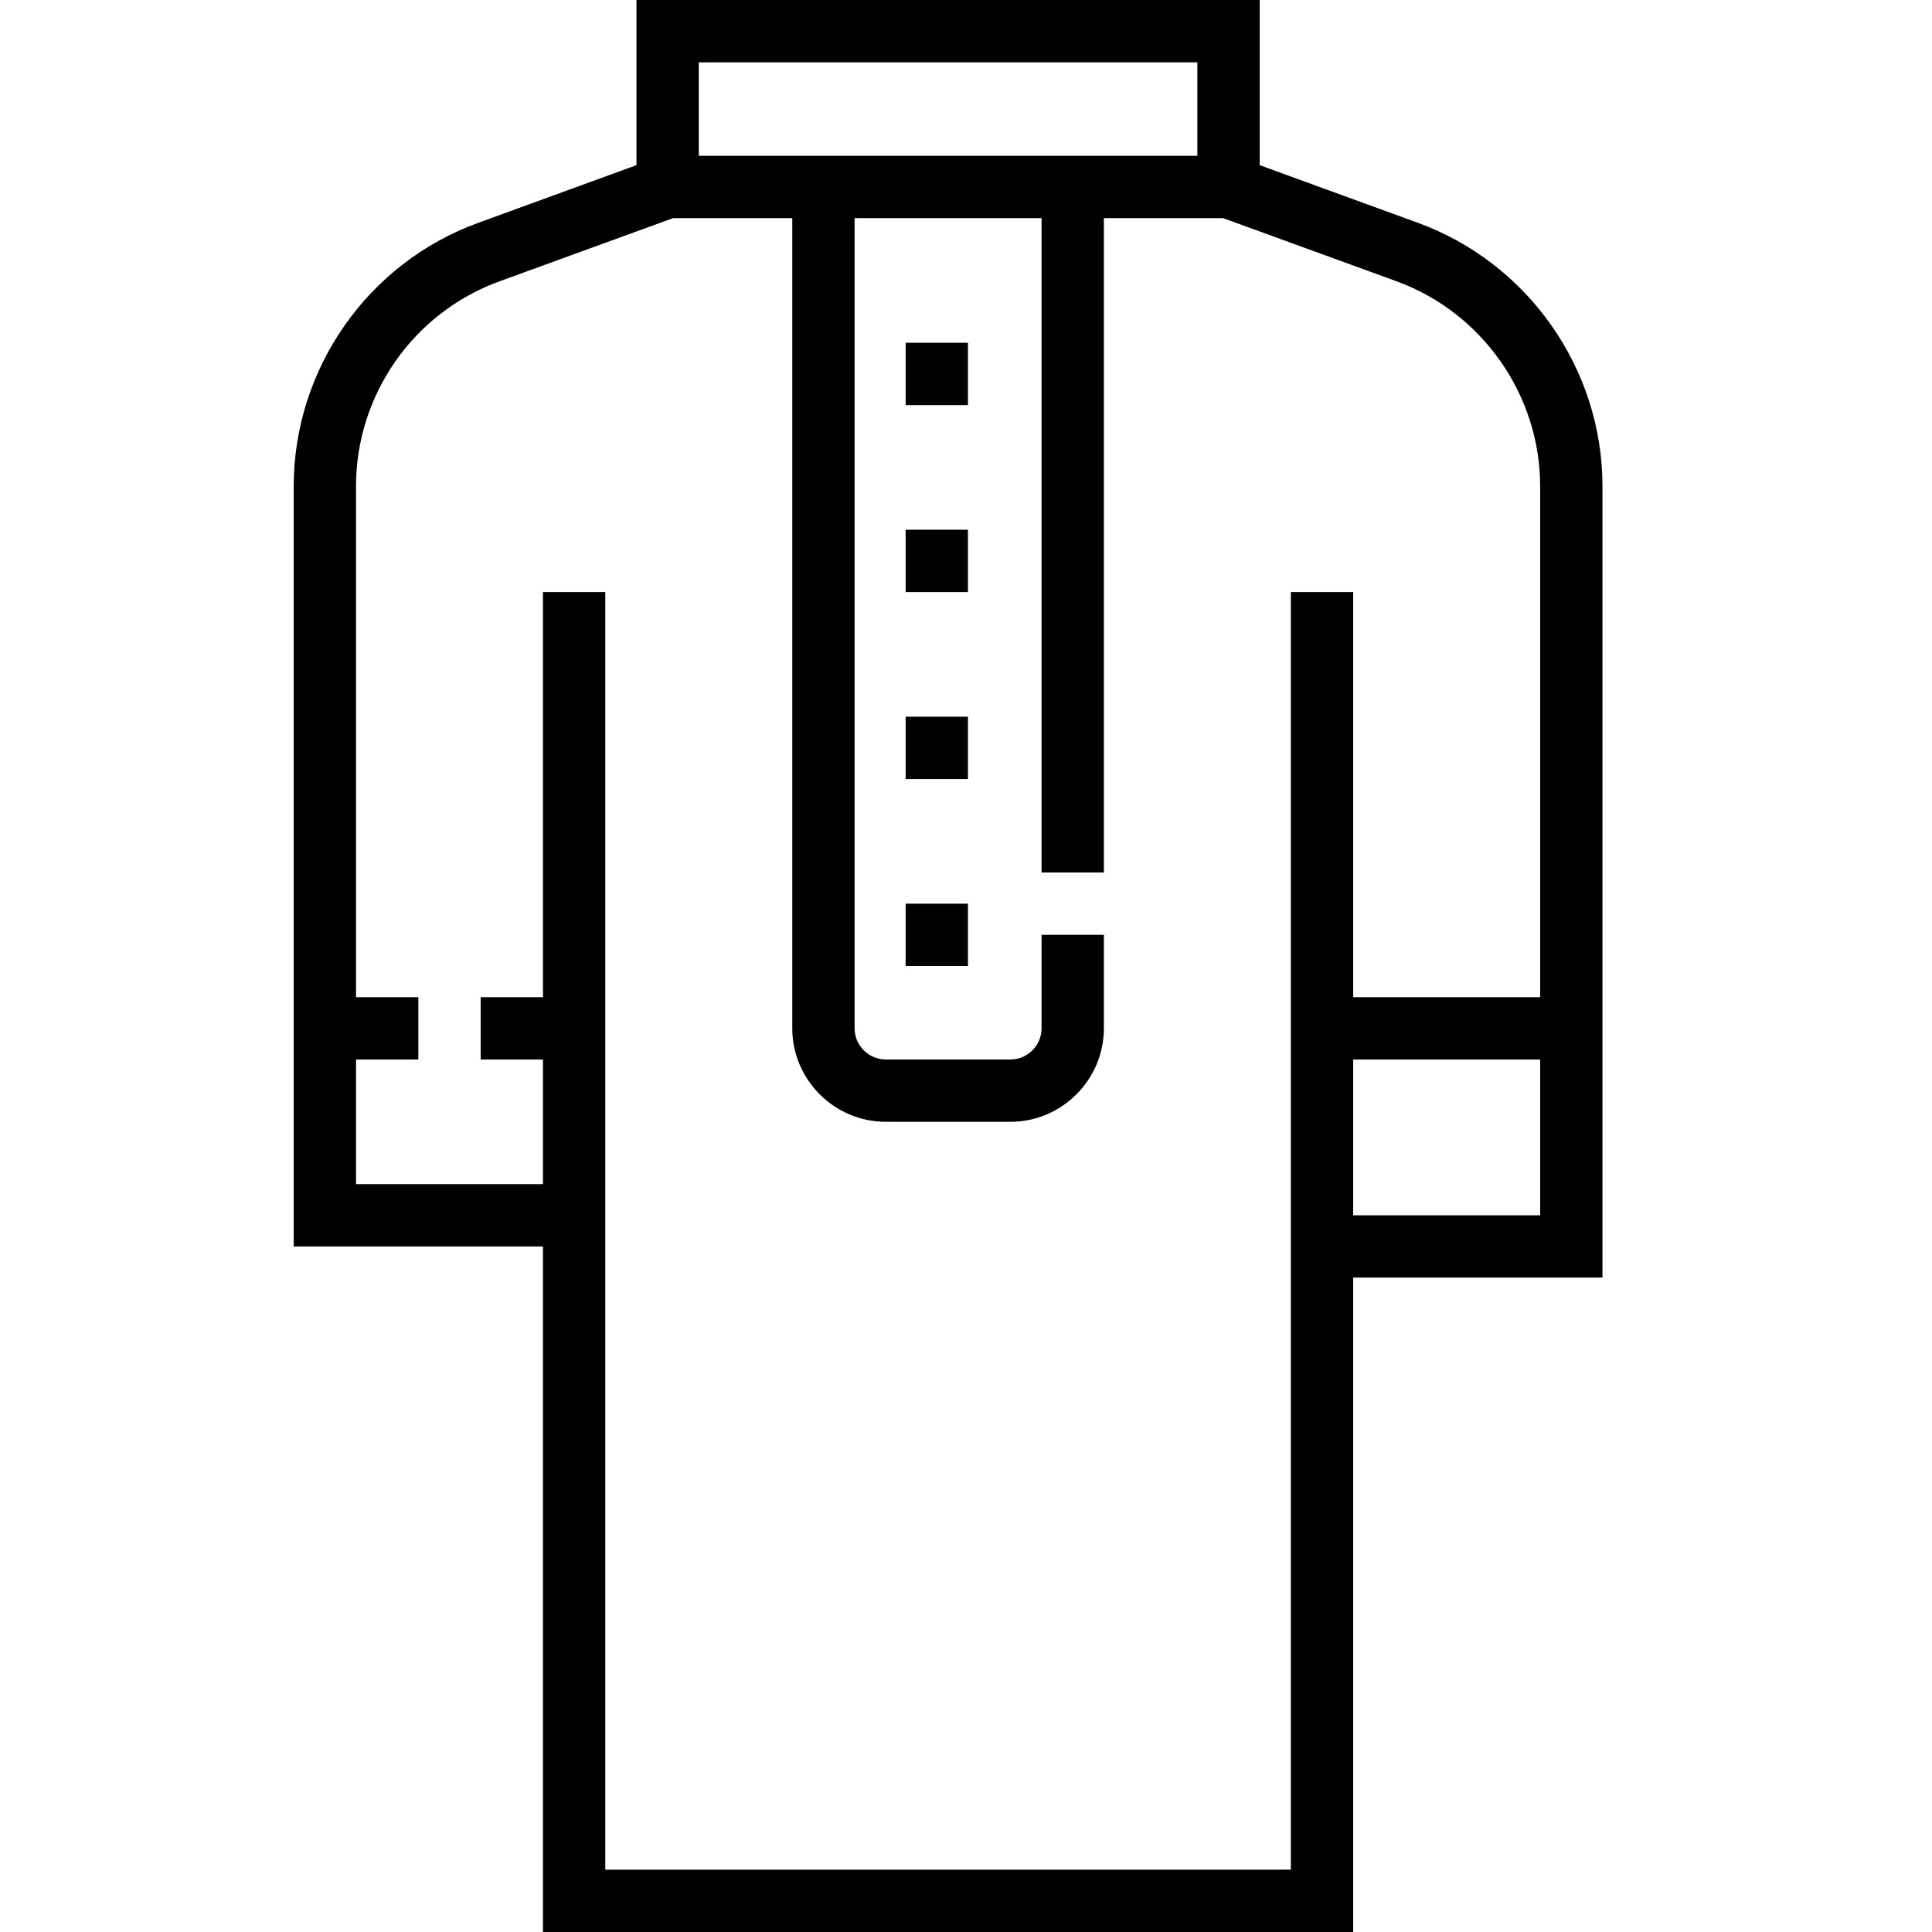
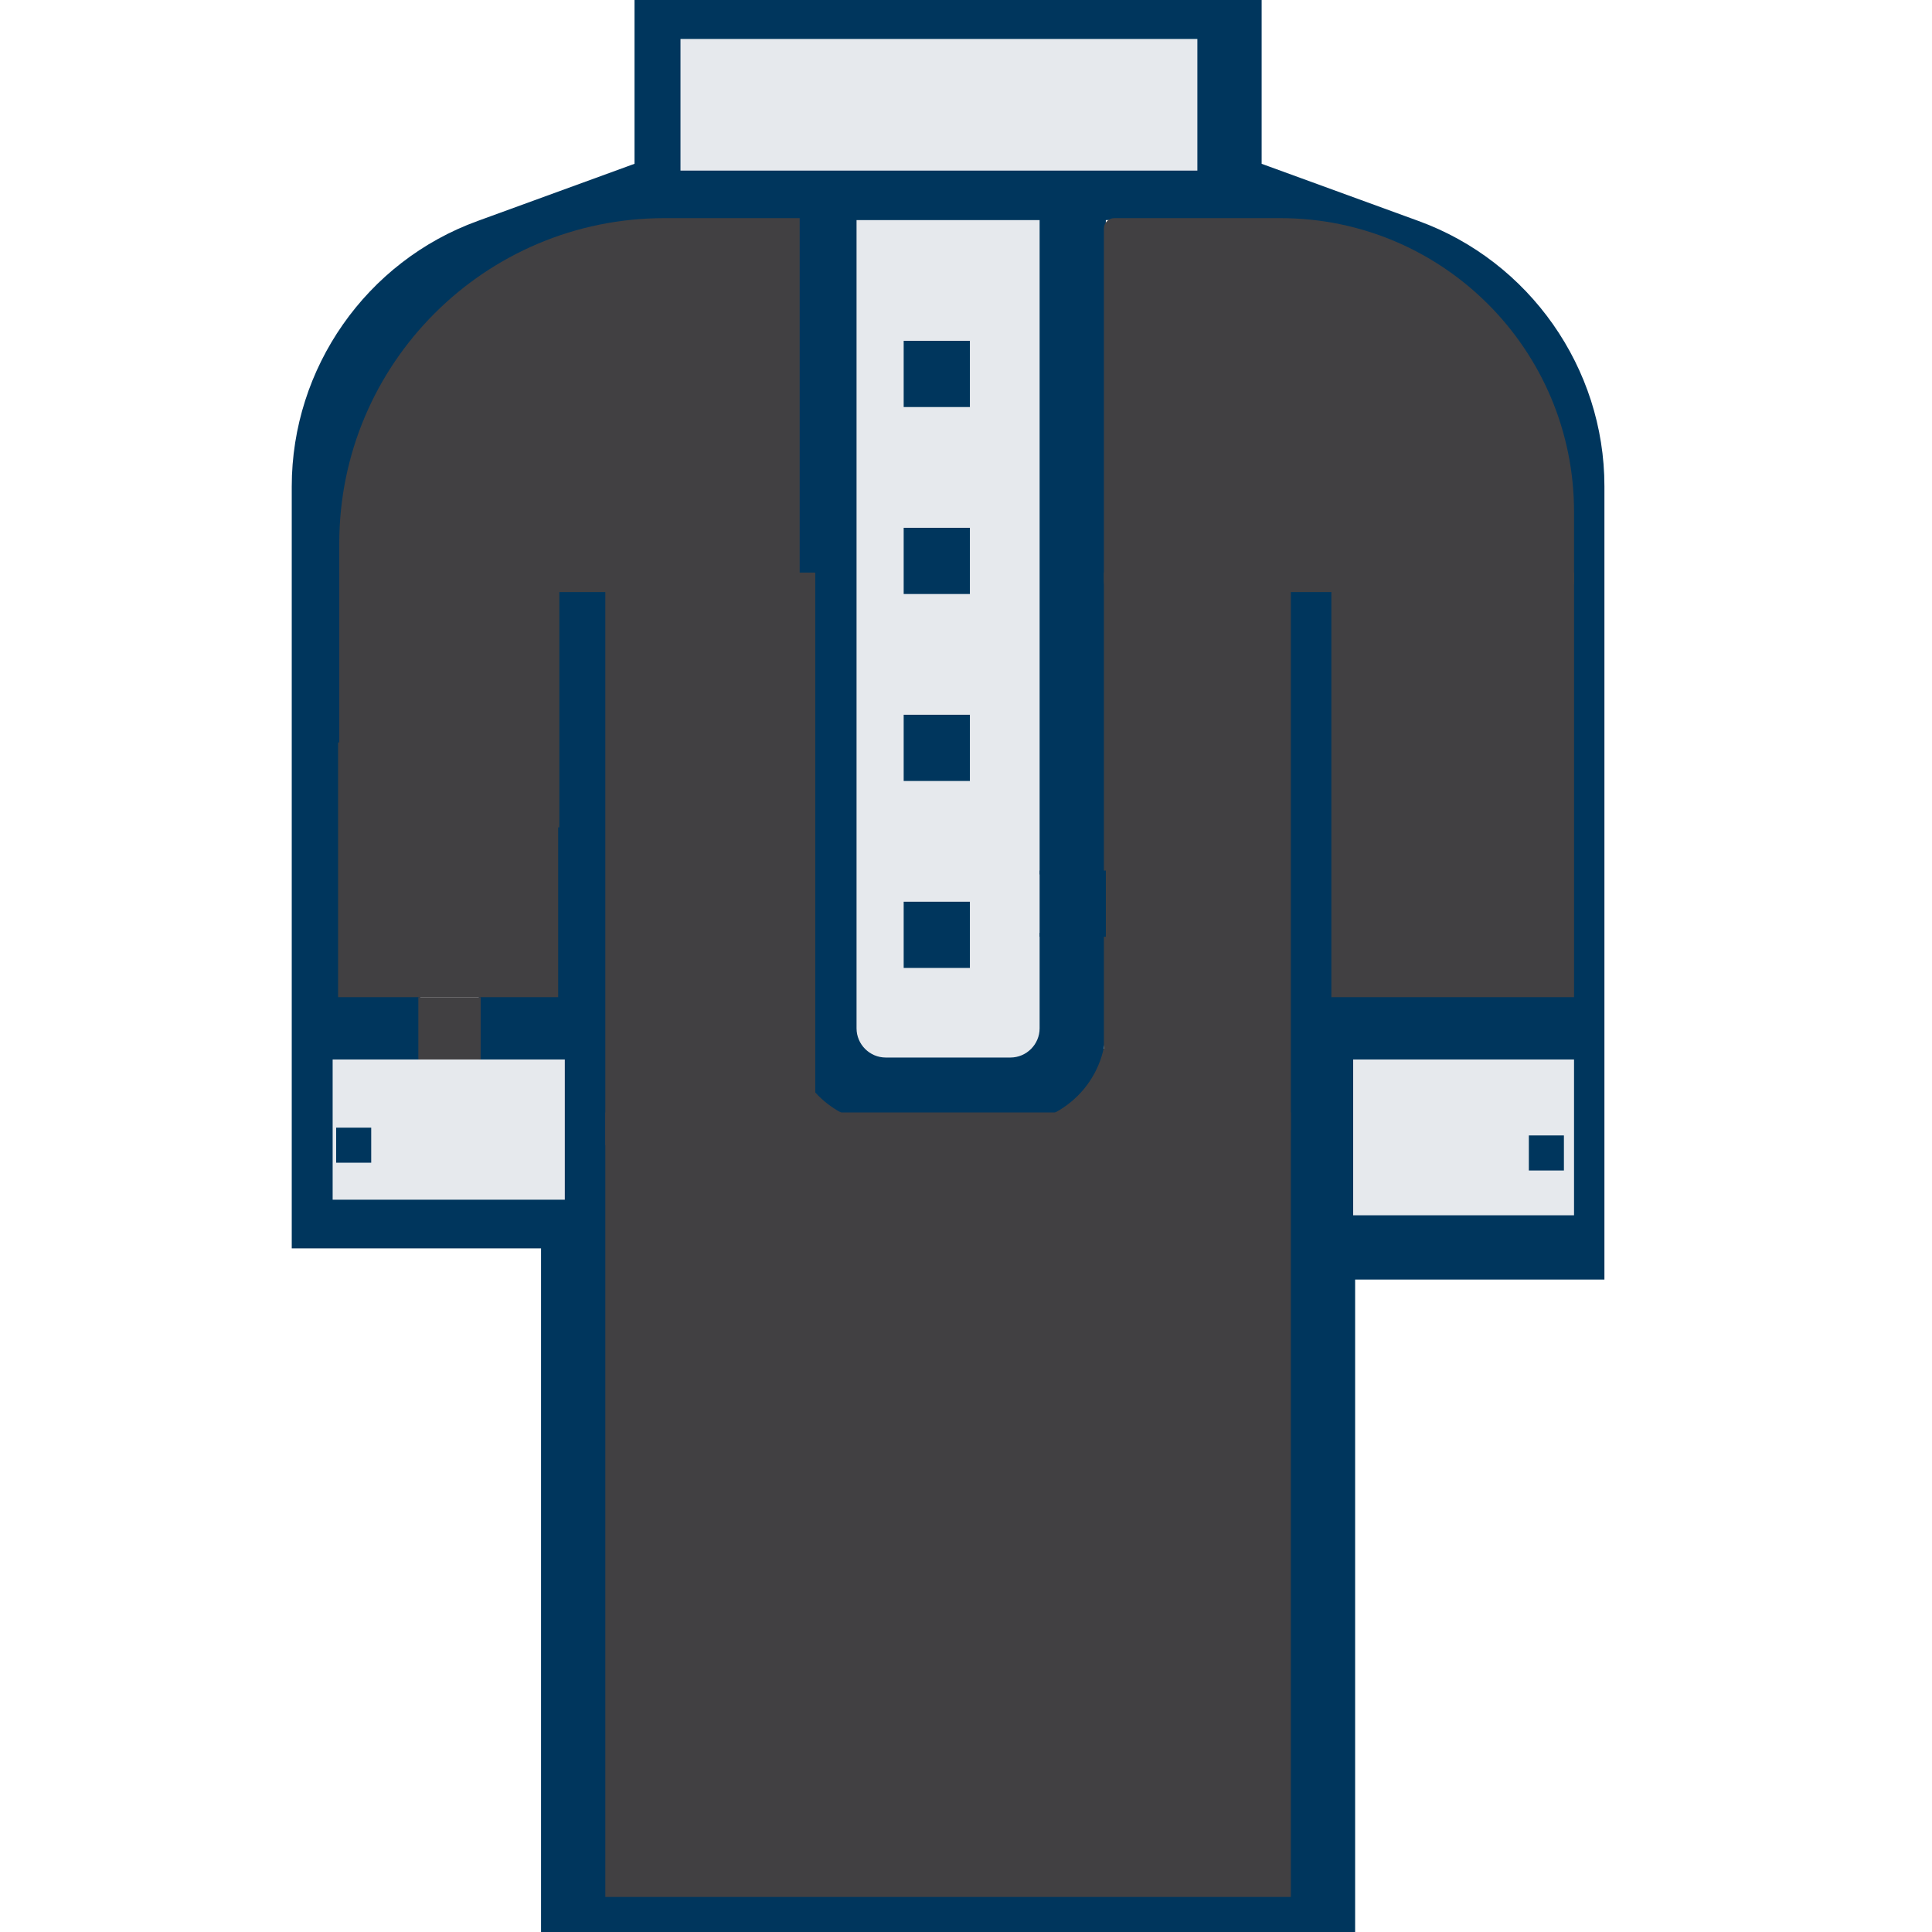
<svg xmlns="http://www.w3.org/2000/svg" version="1.1" id="Layer_1" x="0px" y="0px" viewBox="0 0 496 496" style="enable-background:new 0 0 496 496;" xml:space="preserve">
+   <style type="text/css">
+ 	.st0{fill:#414042;}
+ 	.st1{fill:#E6E9ED;}
+ 	.st2{fill:#00365D;stroke:#00365D;stroke-miterlimit:10;}
+ </style>
+   <rect x="205.4" y="276.1" class="st0" width="11.2" height="13.9" />
+   <rect x="270.4" y="269.2" class="st0" width="20.1" height="24.8" />
+   <rect x="218.2" y="56" class="st1" width="49.2" height="216" />
  <g>
-     <rect x="232.5" y="136" width="16" height="16" />
-     <rect x="232.5" y="184" width="16" height="16" />
-     <rect x="232.5" y="232" width="16" height="16" />
-     <rect x="232.5" y="88" width="16" height="16" />
-     <path d="M364,57.2l-40.6-14.8V0h-160v42.4l-40.6,14.8c-28.4,10.3-47.4,37.5-47.4,67.7V320h64v176h200v-16h-184V152h-16v104h-16v16   h16v32h-48v-32h16v-16h-16V124.8c0-23.5,14.8-44.6,36.9-52.6L172.8,56h30.6h0v208c0,13.2,10.8,24,24,24h32c13.2,0,24-10.8,24-24   v-24h-16v24c0,4.4-3.6,8-8,8h-32c-4.4,0-8-3.6-8-8V56h48v168h16V56h0H314l44.5,16.2c22,8,36.9,29.2,36.9,52.6V256h-48V152h-16v344   h16V328h64v-16h-64v-40h48v40h16V124.8C411.4,94.7,392.3,67.5,364,57.2z M307.4,40h-128V16h128V40z" />
+     <rect x="232.5" y="136" class="st2" width="16" height="16" />
+     <rect x="232.5" y="184" class="st2" width="16" height="16" />
+     <rect x="232.5" y="232" class="st2" width="16" height="16" />
+     <rect x="232.5" y="88" class="st2" width="16" height="16" />
+     <path class="st2" d="M364,57.2l-40.6-14.8V0h-160v42.4l-40.6,14.8c-28.4,10.3-47.4,37.5-47.4,67.7V320h64v176h200v-16h-184V152h-16   v104h-16v16h16v32h-48v-32h16v-16h-16V124.8c0-23.5,14.8-44.6,36.9-52.6L172.8,56h30.6l0,0v208c0,13.2,10.8,24,24,24h32   c13.2,0,24-10.8,24-24v-24h-16v24c0,4.4-3.6,8-8,8h-32c-4.4,0-8-3.6-8-8V56h48v168h16V56l0,0H314l44.5,16.2   c22,8,36.9,29.2,36.9,52.6V256h-48V152h-16v344h16V328h64v-16h-64v-40h48v40h16V124.8C411.4,94.7,392.3,67.5,364,57.2z M307.4,40   h-128V16h128V40z" />
  </g>
+   <rect x="155.4" y="285.6" class="st0" width="176" height="201.4" />
+   <rect x="86.8" y="190.6" class="st0" width="56.5" height="65.4" />
+   <rect x="85.4" y="272" class="st1" width="59.6" height="36" />
+   <rect x="107.4" y="256" class="st0" width="16" height="16" />
+   <rect x="347.4" y="272" class="st1" width="56.7" height="40" />
+   <rect x="341.8" y="147" class="st0" width="62.3" height="109" />
+   <rect x="283.4" y="147" class="st0" width="48" height="143.1" />
+   <rect x="174.7" y="10" class="st1" width="132.7" height="33.8" />
+   <path class="st0" d="M401.4,152H286.1c-1.5,0-2.7-1.2-2.7-2.7V58.7c0-1.5,1.2-2.7,2.7-2.7h42.6c41.7,0,75.4,33.8,75.4,75.4v17.9  C404.1,150.8,402.9,152,401.4,152z" />
+   <rect x="86.8" y="290" class="st2" width="8" height="8" />
+   <rect x="393" y="292" class="st2" width="8" height="8" />
+   <rect x="267.4" y="224" class="st2" width="16" height="16" />
+   <path class="st0" d="M87.1,152h118.2V56h-34.7c-46.1,0-83.5,37.4-83.5,83.5V152z" />
+   <rect x="87.1" y="147" class="st0" width="56.5" height="65.4" />
+   <rect x="155.4" y="147" class="st0" width="53.9" height="147" />
</svg>
